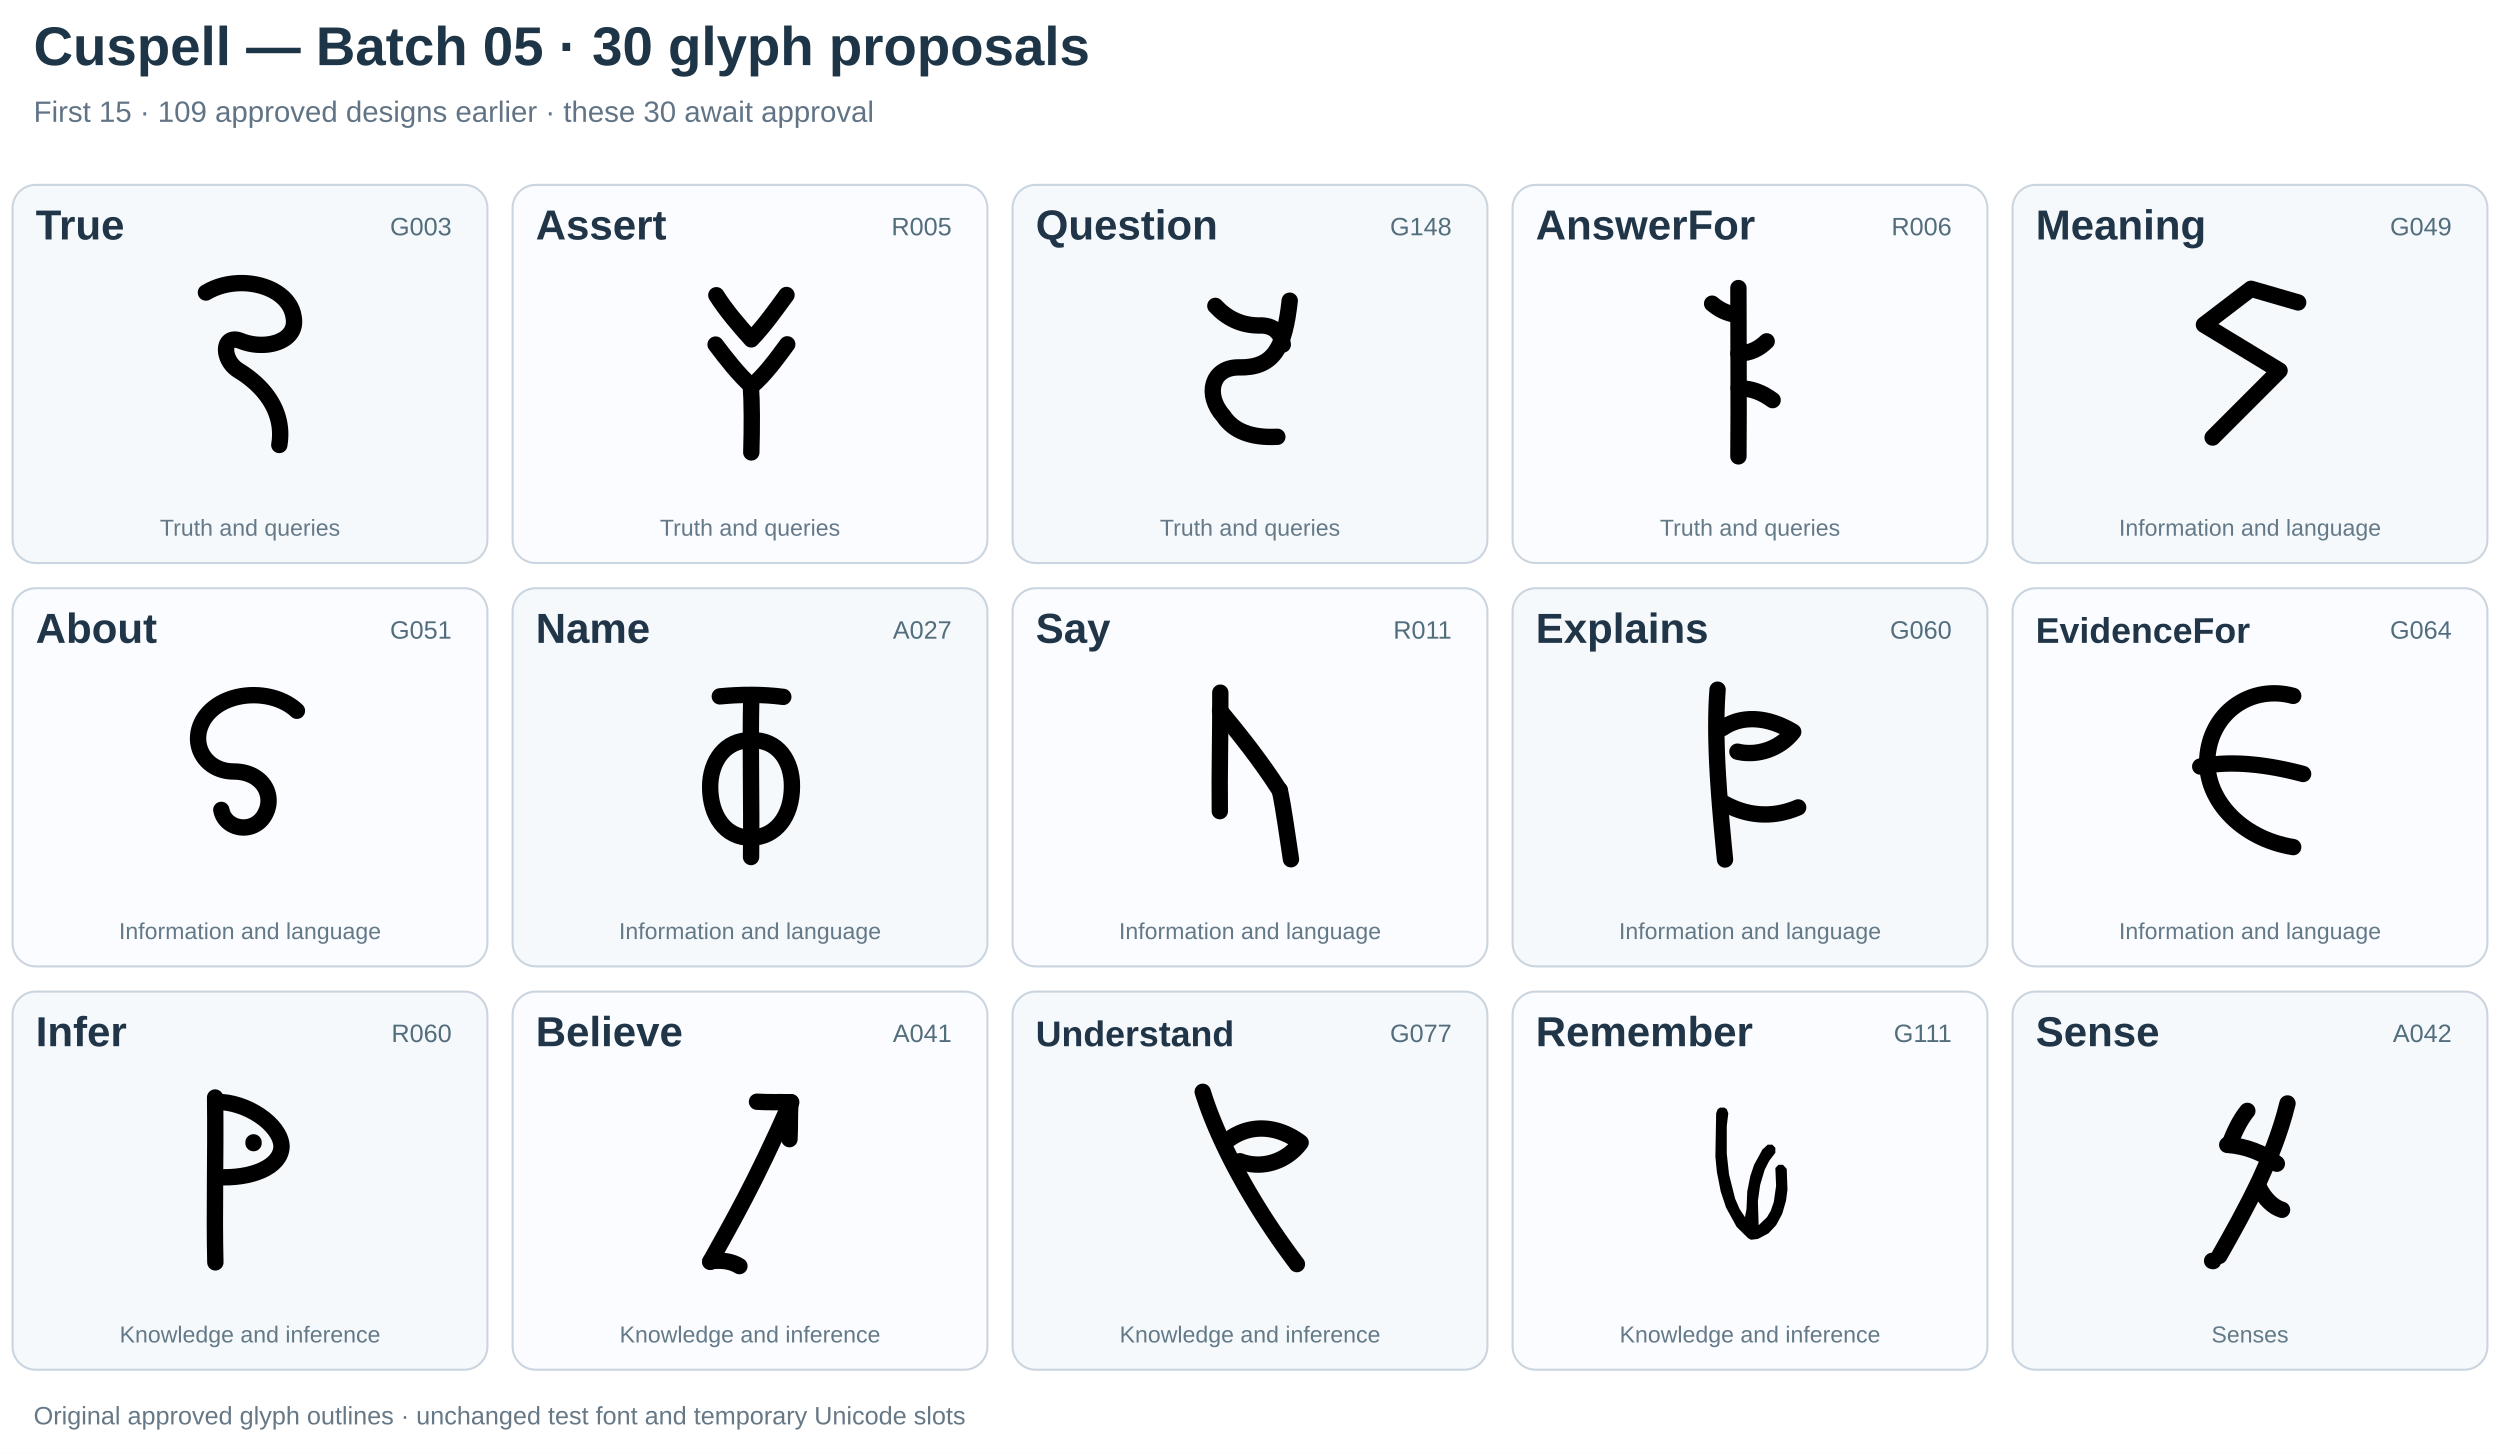
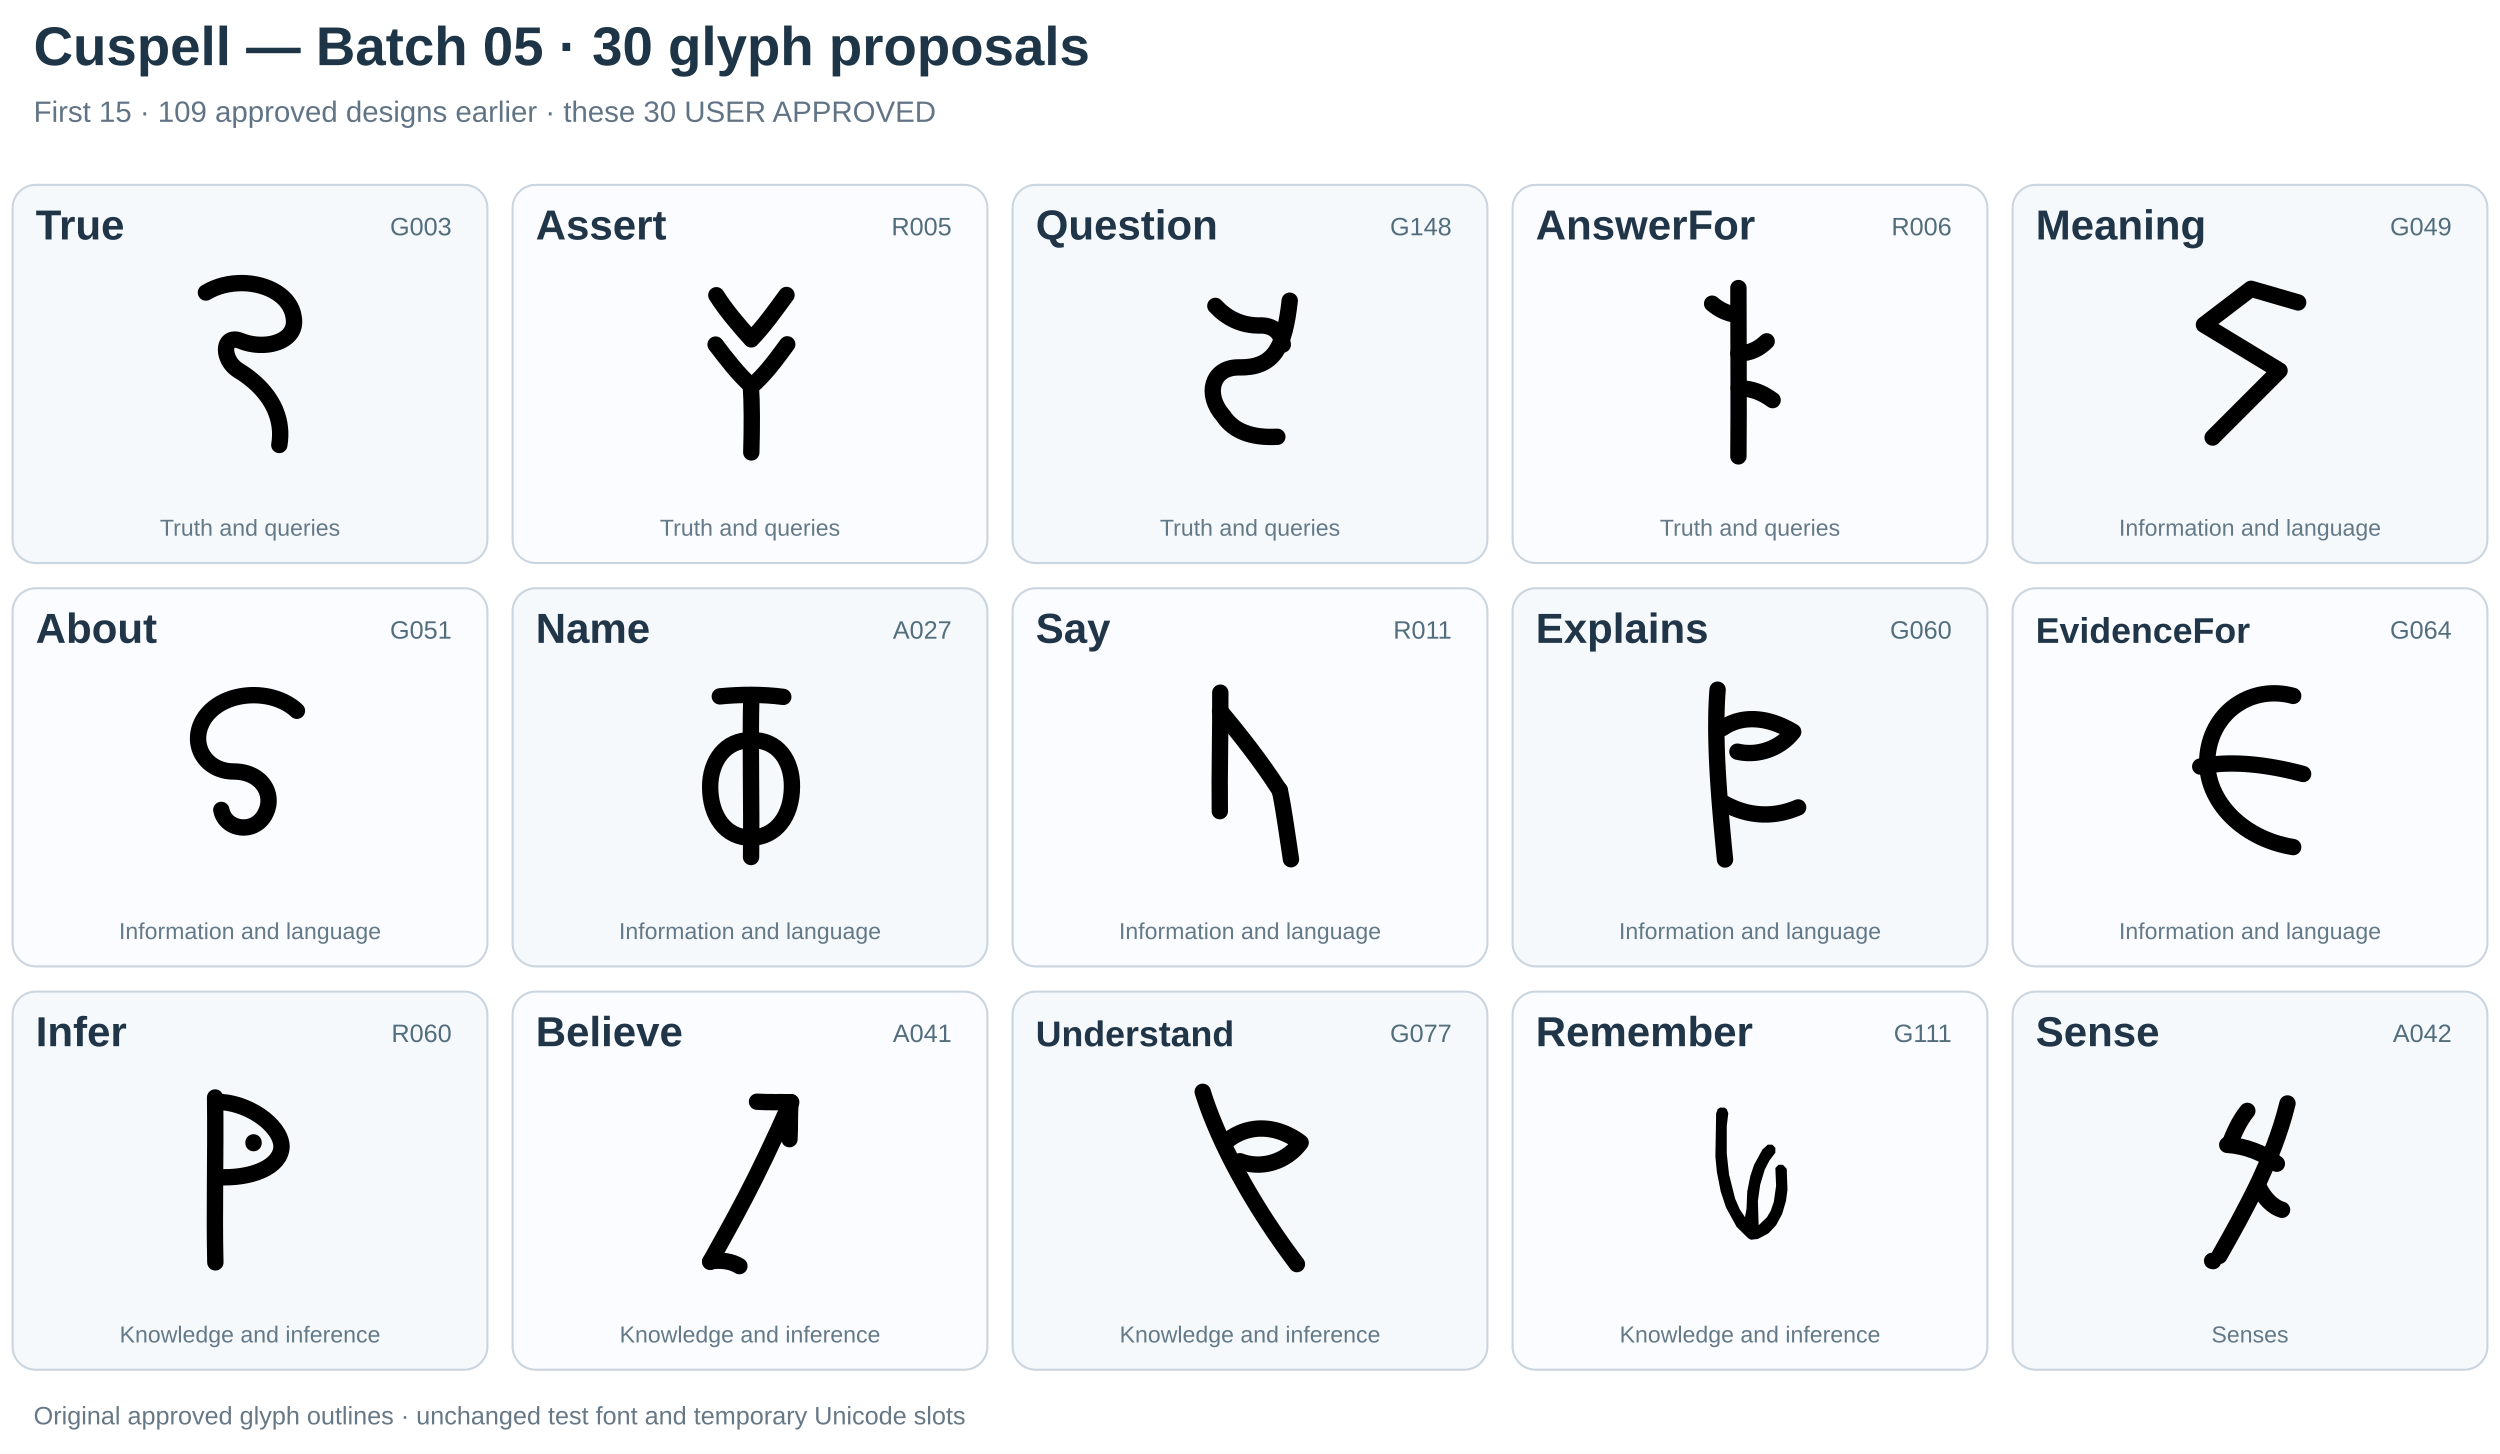
<svg xmlns="http://www.w3.org/2000/svg" width="1190" height="692" viewBox="0 0 1190 692">
  <rect width="1190" height="692" fill="white" />
  <text x="16" y="31" font-family="Arial,Helvetica,sans-serif" font-size="26" font-weight="700" fill="#1d3546">Cuspell — Batch 05 · 30 glyph proposals</text>
-   <text x="16" y="58" font-family="Arial,Helvetica,sans-serif" font-size="14" fill="#617486">First 15 · 109 approved designs earlier · these 30 await approval</text>
+   <text x="16" y="58" font-family="Arial,Helvetica,sans-serif" font-size="14" fill="#617486">First 15 · 109 approved designs earlier · these 30 USER APPROVED</text>
  <g transform="translate(0 82)">
    <rect x="6" y="6" width="226" height="180" rx="11" fill="#f6f9fc" stroke="#cbd5df" />
    <text x="17" y="32" font-family="Arial,Helvetica,sans-serif" font-size="20" font-weight="700" fill="#203648">True</text>
    <text x="215" y="30" text-anchor="end" font-family="Arial,Helvetica,sans-serif" font-size="12" fill="#526d7c">G003</text>
    <svg x="77" y="36" width="85" height="118" viewBox="0 0 600 1000">
      <path d="M 118.0,180.0 L 134.9,170.7 L 152.4,162.7 L 170.4,156.1 L 188.9,150.7 L 207.6,146.7 L 226.6,143.9 L 245.7,142.3 L 264.7,141.9 L 283.5,142.7 L 302.1,144.7 L 320.4,147.8 L 338.1,152.0 L 355.3,157.3 L 371.7,163.6 L 387.3,171.0 L 402.0,179.4 L 415.6,188.8 L 428.1,199.1 L 439.3,210.4 L 449.0,222.6 L 457.3,235.7 L 464.0,249.6 L 468.9,264.4 L 472.0,280.0 L 473.5,292.2 L 473.4,303.6 L 472.0,314.4 L 469.1,324.5 L 465.1,333.9 L 459.8,342.7 L 453.4,350.7 L 446.1,358.0 L 437.8,364.6 L 428.6,370.4 L 418.7,375.6 L 408.1,380.0 L 396.9,383.7 L 385.2,386.7 L 373.1,388.9 L 360.6,390.4 L 347.8,391.1 L 334.9,391.1 L 321.8,390.3 L 308.8,388.8 L 295.8,386.5 L 282.9,383.4 L 270.3,379.6 L 258.0,375.0 L 248.9,371.9 L 240.5,370.2 L 233.0,369.8 L 226.2,370.5 L 220.1,372.3 L 214.8,375.0 L 210.3,378.7 L 206.6,383.2 L 203.6,388.4 L 201.4,394.3 L 199.9,400.7 L 199.2,407.6 L 199.3,414.9 L 200.1,422.5 L 201.7,430.2 L 204.1,438.1 L 207.2,446.0 L 211.0,453.9 L 215.6,461.6 L 221.0,469.1 L 227.1,476.3 L 234.0,483.0 L 241.6,489.3 L 250.0,495.0 L 261.1,501.9 L 272.2,509.3 L 283.3,517.2 L 294.4,525.6 L 305.3,534.5 L 316.1,543.8 L 326.7,553.7 L 337.0,564.1 L 346.9,575.0 L 356.4,586.3 L 365.5,598.2 L 374.0,610.5 L 381.9,623.3 L 389.3,636.6 L 395.9,650.3 L 401.7,664.6 L 406.7,679.2 L 410.9,694.4 L 414.1,710.0 L 416.3,726.1 L 417.5,742.7 L 417.5,759.6 L 416.4,777.1 L 414.0,795.0" fill="none" stroke="black" stroke-width="66" stroke-linecap="round" stroke-linejoin="round" />
    </svg>
    <text x="119" y="173" text-anchor="middle" font-family="Arial,Helvetica,sans-serif" font-size="11" fill="#637987">Truth and queries</text>
  </g>
  <g transform="translate(238 82)">
    <rect x="6" y="6" width="226" height="180" rx="11" fill="#fbfcff" stroke="#cbd5df" />
    <text x="17" y="32" font-family="Arial,Helvetica,sans-serif" font-size="20" font-weight="700" fill="#203648">Assert</text>
    <text x="215" y="30" text-anchor="end" font-family="Arial,Helvetica,sans-serif" font-size="12" fill="#526d7c">R005</text>
    <svg x="77" y="36" width="85" height="118" viewBox="0 0 600 1000">
      <path d="M 160 191 C 197 250 248 310 301 369 C 355 313 398 251 443 190" stroke="black" stroke-width="66" stroke-linecap="round" stroke-linejoin="round" fill="none" />
      <path d="M 157 390 C 201 448 247 508 302 558 C 357 511 401 450 446 389" stroke="black" stroke-width="66" stroke-linecap="round" stroke-linejoin="round" fill="none" />
      <path d="M 299 555 C 304 623 304 721 301 825" stroke="black" stroke-width="66" stroke-linecap="round" stroke-linejoin="round" fill="none" />
    </svg>
    <text x="119" y="173" text-anchor="middle" font-family="Arial,Helvetica,sans-serif" font-size="11" fill="#637987">Truth and queries</text>
  </g>
  <g transform="translate(476 82)">
    <rect x="6" y="6" width="226" height="180" rx="11" fill="#f6f9fc" stroke="#cbd5df" />
    <text x="17" y="32" font-family="Arial,Helvetica,sans-serif" font-size="20" font-weight="700" fill="#203648">Question</text>
    <text x="215" y="30" text-anchor="end" font-family="Arial,Helvetica,sans-serif" font-size="12" fill="#526d7c">G148</text>
    <svg x="77" y="36" width="85" height="118" viewBox="0 0 600 1000">
      <g transform="translate(600 0) scale(-1 1)">
        <path d="M 144 213 C 165 402 207 486 352 482 C 458 483 489 591 411 679 Q 350 770 194 762 M 444 234 Q 372 312 269 313 C 209 310 178 343 172 390" fill="none" stroke="black" stroke-width="66" stroke-linecap="round" stroke-linejoin="round" />
      </g>
    </svg>
    <text x="119" y="173" text-anchor="middle" font-family="Arial,Helvetica,sans-serif" font-size="11" fill="#637987">Truth and queries</text>
  </g>
  <g transform="translate(714 82)">
    <rect x="6" y="6" width="226" height="180" rx="11" fill="#fbfcff" stroke="#cbd5df" />
    <text x="17" y="32" font-family="Arial,Helvetica,sans-serif" font-size="20" font-weight="700" fill="#203648">AnswerFor</text>
    <text x="215" y="30" text-anchor="end" font-family="Arial,Helvetica,sans-serif" font-size="12" fill="#526d7c">R006</text>
    <svg x="77" y="36" width="85" height="118" viewBox="0 0 600 1000">
      <path d="M 249 162 C 249 390 251 621 249 841" fill="none" stroke="black" stroke-width="66" stroke-linecap="round" stroke-linejoin="round" />
      <path d="M 246 271 C 196 264 167 245 143 225" fill="none" stroke="black" stroke-width="66" stroke-linecap="round" stroke-linejoin="round" />
      <path d="M 249 426 C 300 425 334 405 363 377" fill="none" stroke="black" stroke-width="66" stroke-linecap="round" stroke-linejoin="round" />
      <path d="M 250 566 C 306 567 345 584 387 614" fill="none" stroke="black" stroke-width="66" stroke-linecap="round" stroke-linejoin="round" />
    </svg>
    <text x="119" y="173" text-anchor="middle" font-family="Arial,Helvetica,sans-serif" font-size="11" fill="#637987">Truth and queries</text>
  </g>
  <g transform="translate(952 82)">
    <rect x="6" y="6" width="226" height="180" rx="11" fill="#f6f9fc" stroke="#cbd5df" />
    <text x="17" y="32" font-family="Arial,Helvetica,sans-serif" font-size="20" font-weight="700" fill="#203648">Meaning</text>
    <text x="215" y="30" text-anchor="end" font-family="Arial,Helvetica,sans-serif" font-size="12" fill="#526d7c">G049</text>
    <svg x="77" y="36" width="85" height="118" viewBox="0 0 600 1000">
      <path d="M 490.0,220.0 L 458.3,210.8 L 426.7,201.7 L 395.0,192.5 L 363.3,183.3 L 331.7,174.2 L 300.0,165.0 L 268.3,189.2 L 236.7,213.3 L 205.0,237.5 L 173.3,261.7 L 141.7,285.8 L 110.0,310.0 L 160.8,340.8 L 211.7,371.7 L 262.5,402.5 L 313.3,433.3 L 364.2,464.2 L 415.0,495.0 L 370.0,540.0 L 325.0,585.0 L 280.0,630.0 L 235.0,675.0 L 190.0,720.0 L 145.0,765.0" fill="none" stroke="black" stroke-width="66" stroke-linecap="round" stroke-linejoin="round" />
    </svg>
    <text x="119" y="173" text-anchor="middle" font-family="Arial,Helvetica,sans-serif" font-size="11" fill="#637987">Information and language</text>
  </g>
  <g transform="translate(0 274)">
    <rect x="6" y="6" width="226" height="180" rx="11" fill="#fbfcff" stroke="#cbd5df" />
    <text x="17" y="32" font-family="Arial,Helvetica,sans-serif" font-size="20" font-weight="700" fill="#203648">About</text>
    <text x="215" y="30" text-anchor="end" font-family="Arial,Helvetica,sans-serif" font-size="12" fill="#526d7c">G051</text>
    <svg x="77" y="36" width="85" height="118" viewBox="0 0 600 1000">
      <path d="M 485.0,240.0 L 472.6,229.2 L 459.3,219.5 L 445.1,210.7 L 430.2,203.0 L 414.5,196.2 L 398.4,190.5 L 381.7,185.7 L 364.6,182.0 L 347.3,179.4 L 329.7,177.7 L 312.1,177.1 L 294.4,177.5 L 276.8,179.0 L 259.3,181.5 L 242.2,185.0 L 225.4,189.6 L 209.0,195.3 L 193.2,202.0 L 178.0,209.8 L 163.6,218.7 L 150.0,228.7 L 137.3,239.7 L 125.6,251.8 L 115.0,265.0 L 106.9,277.6 L 100.3,290.3 L 94.9,303.2 L 90.9,316.0 L 88.1,328.8 L 86.6,341.6 L 86.2,354.1 L 87.0,366.5 L 89.0,378.6 L 92.0,390.3 L 96.1,401.6 L 101.2,412.5 L 107.4,422.9 L 114.4,432.6 L 122.4,441.8 L 131.3,450.2 L 141.0,457.8 L 151.6,464.7 L 162.9,470.6 L 175.0,475.6 L 187.7,479.6 L 201.2,482.6 L 215.3,484.4 L 230.0,485.0 L 244.1,485.5 L 257.5,486.9 L 270.2,489.2 L 282.3,492.4 L 293.7,496.4 L 304.4,501.1 L 314.3,506.5 L 323.5,512.6 L 332.0,519.3 L 339.6,526.5 L 346.5,534.3 L 352.5,542.5 L 357.7,551.1 L 362.1,560.1 L 365.5,569.5 L 368.1,579.1 L 369.8,588.9 L 370.6,598.9 L 370.5,609.0 L 369.4,619.3 L 367.3,629.5 L 364.2,639.8 L 360.1,649.9 L 355.0,660.0 L 349.0,669.5 L 342.4,677.9 L 335.2,685.4 L 327.5,691.9 L 319.3,697.3 L 310.8,701.9 L 302.0,705.5 L 293.0,708.1 L 283.8,709.9 L 274.6,710.8 L 265.4,710.8 L 256.2,710.0 L 247.3,708.3 L 238.5,705.9 L 230.1,702.6 L 222.0,698.5 L 214.4,693.7 L 207.3,688.1 L 200.9,681.8 L 195.0,674.8 L 190.0,667.1 L 185.7,658.7 L 182.4,649.7 L 180.0,640.0" fill="none" stroke="black" stroke-width="66" stroke-linecap="round" stroke-linejoin="round" />
    </svg>
    <text x="119" y="173" text-anchor="middle" font-family="Arial,Helvetica,sans-serif" font-size="11" fill="#637987">Information and language</text>
  </g>
  <g transform="translate(238 274)">
    <rect x="6" y="6" width="226" height="180" rx="11" fill="#f6f9fc" stroke="#cbd5df" />
    <text x="17" y="32" font-family="Arial,Helvetica,sans-serif" font-size="20" font-weight="700" fill="#203648">Name</text>
    <text x="215" y="30" text-anchor="end" font-family="Arial,Helvetica,sans-serif" font-size="12" fill="#526d7c">A027</text>
    <svg x="77" y="36" width="85" height="118" viewBox="0 0 600 1000">
      <path d="M 174 182 C 258 174 345 173 430 184" fill="none" stroke="black" stroke-width="66" stroke-linecap="round" stroke-linejoin="round" />
      <path d="M 301 183 C 296 387 303 607 300 830" fill="none" stroke="black" stroke-width="66" stroke-linecap="round" stroke-linejoin="round" />
      <path d="M 301 359 C 408 355 466 443 465 545 C 465 666 399 751 299 752 C 196 753 135 663 135 547 C 135 445 195 356 301 359" fill="none" stroke="black" stroke-width="66" stroke-linecap="round" stroke-linejoin="round" />
    </svg>
    <text x="119" y="173" text-anchor="middle" font-family="Arial,Helvetica,sans-serif" font-size="11" fill="#637987">Information and language</text>
  </g>
  <g transform="translate(476 274)">
    <rect x="6" y="6" width="226" height="180" rx="11" fill="#fbfcff" stroke="#cbd5df" />
    <text x="17" y="32" font-family="Arial,Helvetica,sans-serif" font-size="20" font-weight="700" fill="#203648">Say</text>
    <text x="215" y="30" text-anchor="end" font-family="Arial,Helvetica,sans-serif" font-size="12" fill="#526d7c">R011</text>
    <svg x="77" y="36" width="85" height="118" viewBox="0 0 600 1000">
      <path d="M 176 167 C 177 325 172 490 174 645" fill="none" stroke="black" stroke-width="66" stroke-linecap="round" stroke-linejoin="round" />
      <path d="M 175 240 C 252 333 340 443 414 559" fill="none" stroke="black" stroke-width="66" stroke-linecap="round" stroke-linejoin="round" />
      <path d="M 416 560 C 434 647 446 743 461 839" fill="none" stroke="black" stroke-width="66" stroke-linecap="round" stroke-linejoin="round" />
    </svg>
    <text x="119" y="173" text-anchor="middle" font-family="Arial,Helvetica,sans-serif" font-size="11" fill="#637987">Information and language</text>
  </g>
  <g transform="translate(714 274)">
    <rect x="6" y="6" width="226" height="180" rx="11" fill="#f6f9fc" stroke="#cbd5df" />
    <text x="17" y="32" font-family="Arial,Helvetica,sans-serif" font-size="20" font-weight="700" fill="#203648">Explains</text>
    <text x="215" y="30" text-anchor="end" font-family="Arial,Helvetica,sans-serif" font-size="12" fill="#526d7c">G060</text>
    <svg x="77" y="36" width="85" height="118" viewBox="0 0 600 1000">
      <path d="M 165.0,155.0 L 163.5,176.1 L 162.3,197.5 L 161.3,219.2 L 160.6,241.2 L 160.1,263.6 L 159.9,286.2 L 159.8,309.1 L 160.0,332.3 L 160.4,355.8 L 161.0,379.6 L 161.7,403.5 L 162.6,427.8 L 163.7,452.2 L 165.0,476.9 L 166.4,501.8 L 168.0,526.8 L 169.7,552.1 L 171.5,577.6 L 173.4,603.2 L 175.5,629.0 L 177.7,654.9 L 179.9,681.0 L 182.3,707.2 L 184.7,733.6 L 187.2,760.0 L 189.7,786.6 L 192.3,813.3 L 195.0,840.0" fill="none" stroke="black" stroke-width="66" stroke-linecap="round" stroke-linejoin="round" />
      <path d="M 185.0,310.0 L 193.7,304.4 L 202.5,299.2 L 211.5,294.5 L 220.7,290.4 L 230.1,286.7 L 239.6,283.4 L 249.2,280.7 L 259.0,278.4 L 268.9,276.6 L 278.9,275.3 L 289.0,274.4 L 299.3,273.9 L 309.6,273.9 L 320.0,274.4 L 330.5,275.3 L 341.0,276.6 L 351.6,278.3 L 362.3,280.5 L 373.0,283.1 L 383.8,286.2 L 394.5,289.6 L 405.3,293.5 L 416.1,297.7 L 426.9,302.4 L 437.7,307.5 L 448.5,312.9 L 459.3,318.8 L 470.0,325.0 L 464.5,331.8 L 458.7,338.5 L 452.6,344.8 L 446.3,350.9 L 439.6,356.8 L 432.8,362.4 L 425.7,367.7 L 418.4,372.8 L 410.9,377.5 L 403.2,382.0 L 395.3,386.2 L 387.2,390.1 L 379.0,393.6 L 370.6,396.9 L 362.1,399.8 L 353.5,402.4 L 344.8,404.6 L 335.9,406.5 L 327.0,408.1 L 318.0,409.3 L 309.0,410.1 L 299.9,410.5 L 290.8,410.6 L 281.6,410.3 L 272.4,409.6 L 263.3,408.5 L 254.1,406.9 L 245.0,405.0" fill="none" stroke="black" stroke-width="66" stroke-linecap="round" stroke-linejoin="round" />
      <path d="M 185.0,610.0 L 195.2,615.7 L 205.5,621.1 L 215.9,626.1 L 226.3,630.8 L 236.8,635.1 L 247.4,639.1 L 258.0,642.7 L 268.6,645.9 L 279.4,648.8 L 290.2,651.3 L 301.0,653.4 L 311.9,655.1 L 322.8,656.5 L 333.8,657.5 L 344.8,658.1 L 355.8,658.3 L 366.9,658.2 L 378.0,657.6 L 389.1,656.7 L 400.2,655.3 L 411.4,653.6 L 422.6,651.5 L 433.8,648.9 L 445.0,645.9 L 456.3,642.6 L 467.5,638.8 L 478.8,634.6 L 490.0,630.0" fill="none" stroke="black" stroke-width="66" stroke-linecap="round" stroke-linejoin="round" />
    </svg>
    <text x="119" y="173" text-anchor="middle" font-family="Arial,Helvetica,sans-serif" font-size="11" fill="#637987">Information and language</text>
  </g>
  <g transform="translate(952 274)">
    <rect x="6" y="6" width="226" height="180" rx="11" fill="#fbfcff" stroke="#cbd5df" />
    <text x="17" y="32" font-family="Arial,Helvetica,sans-serif" font-size="17" font-weight="700" fill="#203648">EvidenceFor</text>
    <text x="215" y="30" text-anchor="end" font-family="Arial,Helvetica,sans-serif" font-size="12" fill="#526d7c">G064</text>
    <svg x="77" y="36" width="85" height="118" viewBox="0 0 600 1000">
      <path d="M 470.0,180.0 L 454.6,176.2 L 439.2,173.3 L 423.8,171.2 L 408.6,170.0 L 393.5,169.6 L 378.6,170.0 L 363.8,171.2 L 349.3,173.1 L 335.0,175.8 L 320.9,179.3 L 307.1,183.5 L 293.6,188.4 L 280.4,194.1 L 267.6,200.4 L 255.2,207.4 L 243.1,215.0 L 231.5,223.3 L 220.3,232.2 L 209.6,241.7 L 199.4,251.9 L 189.8,262.6 L 180.6,273.9 L 172.1,285.7 L 164.1,298.1 L 156.8,311.0 L 150.1,324.5 L 144.1,338.4 L 138.8,352.8 L 134.2,367.7 L 130.4,383.0 L 127.3,398.8 L 125.0,415.0 L 123.6,431.4 L 123.2,447.7 L 123.8,463.9 L 125.3,479.9 L 127.7,495.8 L 131.0,511.6 L 135.2,527.2 L 140.2,542.5 L 146.1,557.6 L 152.9,572.5 L 160.4,587.0 L 168.7,601.3 L 177.8,615.3 L 187.6,628.9 L 198.1,642.1 L 209.4,655.0 L 221.3,667.4 L 233.9,679.5 L 247.2,691.0 L 261.1,702.1 L 275.6,712.7 L 290.7,722.8 L 306.4,732.3 L 322.6,741.2 L 339.3,749.6 L 356.6,757.4 L 374.4,764.5 L 392.6,771.0 L 411.3,776.8 L 430.5,781.9 L 450.0,786.3 L 470.0,790.0" fill="none" stroke="black" stroke-width="66" stroke-linecap="round" stroke-linejoin="round" />
      <path d="M 95.0,465.0 L 106.3,462.8 L 117.8,460.8 L 129.4,459.0 L 141.1,457.5 L 153.0,456.2 L 165.0,455.1 L 177.1,454.2 L 189.4,453.5 L 201.7,453.1 L 214.2,452.8 L 226.8,452.8 L 239.5,453.0 L 252.3,453.3 L 265.2,453.9 L 278.2,454.7 L 291.2,455.6 L 304.4,456.8 L 317.7,458.1 L 331.0,459.6 L 344.4,461.3 L 357.9,463.2 L 371.5,465.3 L 385.1,467.5 L 398.8,469.9 L 412.5,472.5 L 426.3,475.2 L 440.1,478.1 L 454.0,481.2 L 468.0,484.4 L 481.9,487.8 L 496.0,491.3 L 510.0,495.0" fill="none" stroke="black" stroke-width="66" stroke-linecap="round" stroke-linejoin="round" />
    </svg>
    <text x="119" y="173" text-anchor="middle" font-family="Arial,Helvetica,sans-serif" font-size="11" fill="#637987">Information and language</text>
  </g>
  <g transform="translate(0 466)">
    <rect x="6" y="6" width="226" height="180" rx="11" fill="#f6f9fc" stroke="#cbd5df" />
    <text x="17" y="32" font-family="Arial,Helvetica,sans-serif" font-size="20" font-weight="700" fill="#203648">Infer</text>
    <text x="215" y="30" text-anchor="end" font-family="Arial,Helvetica,sans-serif" font-size="12" fill="#526d7c">R060</text>
    <svg x="77" y="36" width="85" height="118" viewBox="0 0 600 1000">
      <path d="M 155 173 C 158 399 151 636 156 838" fill="none" stroke="black" stroke-width="66" stroke-linecap="round" stroke-linejoin="round" />
      <path d="M 160 191 C 280 188 420 282 423 370 C 421 455 299 502 163 494" fill="none" stroke="black" stroke-width="66" stroke-linecap="round" stroke-linejoin="round" />
      <path d="M 310 354 L 310 357" fill="none" stroke="black" stroke-width="66" stroke-linecap="round" stroke-linejoin="round" />
    </svg>
    <text x="119" y="173" text-anchor="middle" font-family="Arial,Helvetica,sans-serif" font-size="11" fill="#637987">Knowledge and inference</text>
  </g>
  <g transform="translate(238 466)">
    <rect x="6" y="6" width="226" height="180" rx="11" fill="#fbfcff" stroke="#cbd5df" />
    <text x="17" y="32" font-family="Arial,Helvetica,sans-serif" font-size="20" font-weight="700" fill="#203648">Believe</text>
    <text x="215" y="30" text-anchor="end" font-family="Arial,Helvetica,sans-serif" font-size="12" fill="#526d7c">A041</text>
    <svg x="77" y="36" width="85" height="118" viewBox="0 0 600 1000">
      <path d="M 135 836 C 225 673 313 524 460 192" fill="none" stroke="black" stroke-width="66" stroke-linecap="round" stroke-linejoin="round" />
      <path d="M 324 190 C 373 193 414 191 462 192" fill="none" stroke="black" stroke-width="66" stroke-linecap="round" stroke-linejoin="round" />
      <path d="M 459 195 C 455 251 458 291 455 341" fill="none" stroke="black" stroke-width="66" stroke-linecap="round" stroke-linejoin="round" />
      <path d="M 136 834 C 181 827 223 834 253 853" fill="none" stroke="black" stroke-width="66" stroke-linecap="round" stroke-linejoin="round" />
    </svg>
    <text x="119" y="173" text-anchor="middle" font-family="Arial,Helvetica,sans-serif" font-size="11" fill="#637987">Knowledge and inference</text>
  </g>
  <g transform="translate(476 466)">
    <rect x="6" y="6" width="226" height="180" rx="11" fill="#f6f9fc" stroke="#cbd5df" />
    <text x="17" y="32" font-family="Arial,Helvetica,sans-serif" font-size="17" font-weight="700" fill="#203648">Understand</text>
    <text x="215" y="30" text-anchor="end" font-family="Arial,Helvetica,sans-serif" font-size="12" fill="#526d7c">G077</text>
    <svg x="77" y="36" width="85" height="118" viewBox="0 0 600 1000">
      <path d="M 105.0,150.0 L 111.2,169.7 L 118.0,189.8 L 125.2,210.2 L 132.9,231.0 L 141.1,252.2 L 149.8,273.6 L 158.9,295.4 L 168.5,317.5 L 178.6,339.8 L 189.1,362.4 L 200.0,385.2 L 211.4,408.3 L 223.2,431.6 L 235.5,455.1 L 248.1,478.8 L 261.2,502.6 L 274.7,526.6 L 288.6,550.7 L 302.9,574.9 L 317.6,599.3 L 332.7,623.7 L 348.1,648.2 L 364.0,672.8 L 380.2,697.4 L 396.8,722.0 L 413.7,746.6 L 431.0,771.3 L 448.7,795.9 L 466.7,820.5 L 485.0,845.0" fill="none" stroke="black" stroke-width="66" stroke-linecap="round" stroke-linejoin="round" />
      <path d="M 200.0,350.0 L 208.6,343.2 L 217.4,336.9 L 226.4,331.1 L 235.5,325.7 L 244.8,320.9 L 254.2,316.4 L 263.8,312.5 L 273.5,309.0 L 283.4,306.0 L 293.3,303.5 L 303.4,301.5 L 313.5,299.9 L 323.7,298.8 L 334.0,298.2 L 344.4,298.1 L 354.8,298.5 L 365.2,299.3 L 375.7,300.7 L 386.2,302.5 L 396.7,304.8 L 407.2,307.6 L 417.7,310.9 L 428.1,314.7 L 438.6,319.0 L 449.0,323.7 L 459.3,329.0 L 469.6,334.7 L 479.8,341.0 L 490.0,347.7 L 500.0,355.0 L 494.4,362.4 L 488.4,369.5 L 482.2,376.3 L 475.7,382.8 L 469.0,389.0 L 462.0,395.0 L 454.8,400.6 L 447.4,405.9 L 439.8,410.9 L 432.0,415.6 L 424.1,419.9 L 415.9,423.9 L 407.6,427.5 L 399.2,430.8 L 390.6,433.8 L 381.9,436.3 L 373.2,438.5 L 364.3,440.3 L 355.3,441.7 L 346.3,442.8 L 337.2,443.4 L 328.1,443.6 L 318.9,443.4 L 309.8,442.8 L 300.6,441.8 L 291.4,440.3 L 282.2,438.4 L 273.1,436.1 L 264.0,433.3 L 255.0,430.0" fill="none" stroke="black" stroke-width="66" stroke-linecap="round" stroke-linejoin="round" />
    </svg>
    <text x="119" y="173" text-anchor="middle" font-family="Arial,Helvetica,sans-serif" font-size="11" fill="#637987">Knowledge and inference</text>
  </g>
  <g transform="translate(714 466)">
    <rect x="6" y="6" width="226" height="180" rx="11" fill="#fbfcff" stroke="#cbd5df" />
    <text x="17" y="32" font-family="Arial,Helvetica,sans-serif" font-size="20" font-weight="700" fill="#203648">Remember</text>
    <text x="215" y="30" text-anchor="end" font-family="Arial,Helvetica,sans-serif" font-size="12" fill="#526d7c">G111</text>
    <svg x="77" y="36" width="85" height="118" viewBox="0 0 600 1000">
      <path d="M 174.5 213.8 L 165.3 220.2 L 159.2 236.5 L 156.1 412 L 162.2 473.8 L 177.6 551.8 L 199 616.8 L 241.8 694.8 L 287.8 740.2 L 300 746.8 L 327.6 743.5 L 370.4 720.8 L 401 688.2 L 425.5 642.8 L 440.8 590.8 L 446.9 545.2 L 443.9 460.8 L 428.6 444.5 L 410.2 444.5 L 398 457.5 L 401 529 L 391.8 594 L 379.6 629.8 L 364.3 655.8 L 330.6 688.2 L 327.6 590.8 L 336.7 525.8 L 355.1 464 L 373.5 428.2 L 398 395.8 L 398 376.2 L 385.7 363.2 L 367.3 363.2 L 345.9 382.8 L 312.2 444.5 L 296.9 490 L 284.7 551.8 L 281.6 623.2 L 275.5 655.8 L 254.1 623.2 L 235.7 581 L 211.2 483.5 L 202 399 L 202 288.5 L 208.2 236.5 L 202 220.2 L 192.9 213.8 Z" fill="black" fill-rule="evenodd" />
    </svg>
    <text x="119" y="173" text-anchor="middle" font-family="Arial,Helvetica,sans-serif" font-size="11" fill="#637987">Knowledge and inference</text>
  </g>
  <g transform="translate(952 466)">
    <rect x="6" y="6" width="226" height="180" rx="11" fill="#f6f9fc" stroke="#cbd5df" />
    <text x="17" y="32" font-family="Arial,Helvetica,sans-serif" font-size="20" font-weight="700" fill="#203648">Sense</text>
    <text x="215" y="30" text-anchor="end" font-family="Arial,Helvetica,sans-serif" font-size="12" fill="#526d7c">A042</text>
    <svg x="77" y="36" width="85" height="118" viewBox="0 0 600 1000">
      <path d="M 172 812 C 222 724 280 621 335 505 C 371 427 416 323 447 197" fill="none" stroke="black" stroke-width="66" stroke-linecap="round" stroke-linejoin="round" />
      <path d="M 204 364 C 279 369 351 397 404 440" fill="none" stroke="black" stroke-width="66" stroke-linecap="round" stroke-linejoin="round" />
      <path d="M 212 364 C 233 312 252 268 285 227" fill="none" stroke="black" stroke-width="66" stroke-linecap="round" stroke-linejoin="round" />
      <path d="M 425 626 C 390 616 355 582 333 538" fill="none" stroke="black" stroke-width="66" stroke-linecap="round" stroke-linejoin="round" />
      <path d="M 143 832 L 147 833" fill="none" stroke="black" stroke-width="66" stroke-linecap="round" stroke-linejoin="round" />
    </svg>
    <text x="119" y="173" text-anchor="middle" font-family="Arial,Helvetica,sans-serif" font-size="11" fill="#637987">Senses</text>
  </g>
  <text x="16" y="678" font-family="Arial,Helvetica,sans-serif" font-size="12" fill="#667886">Original approved glyph outlines · unchanged test font and temporary Unicode slots</text>
</svg>
